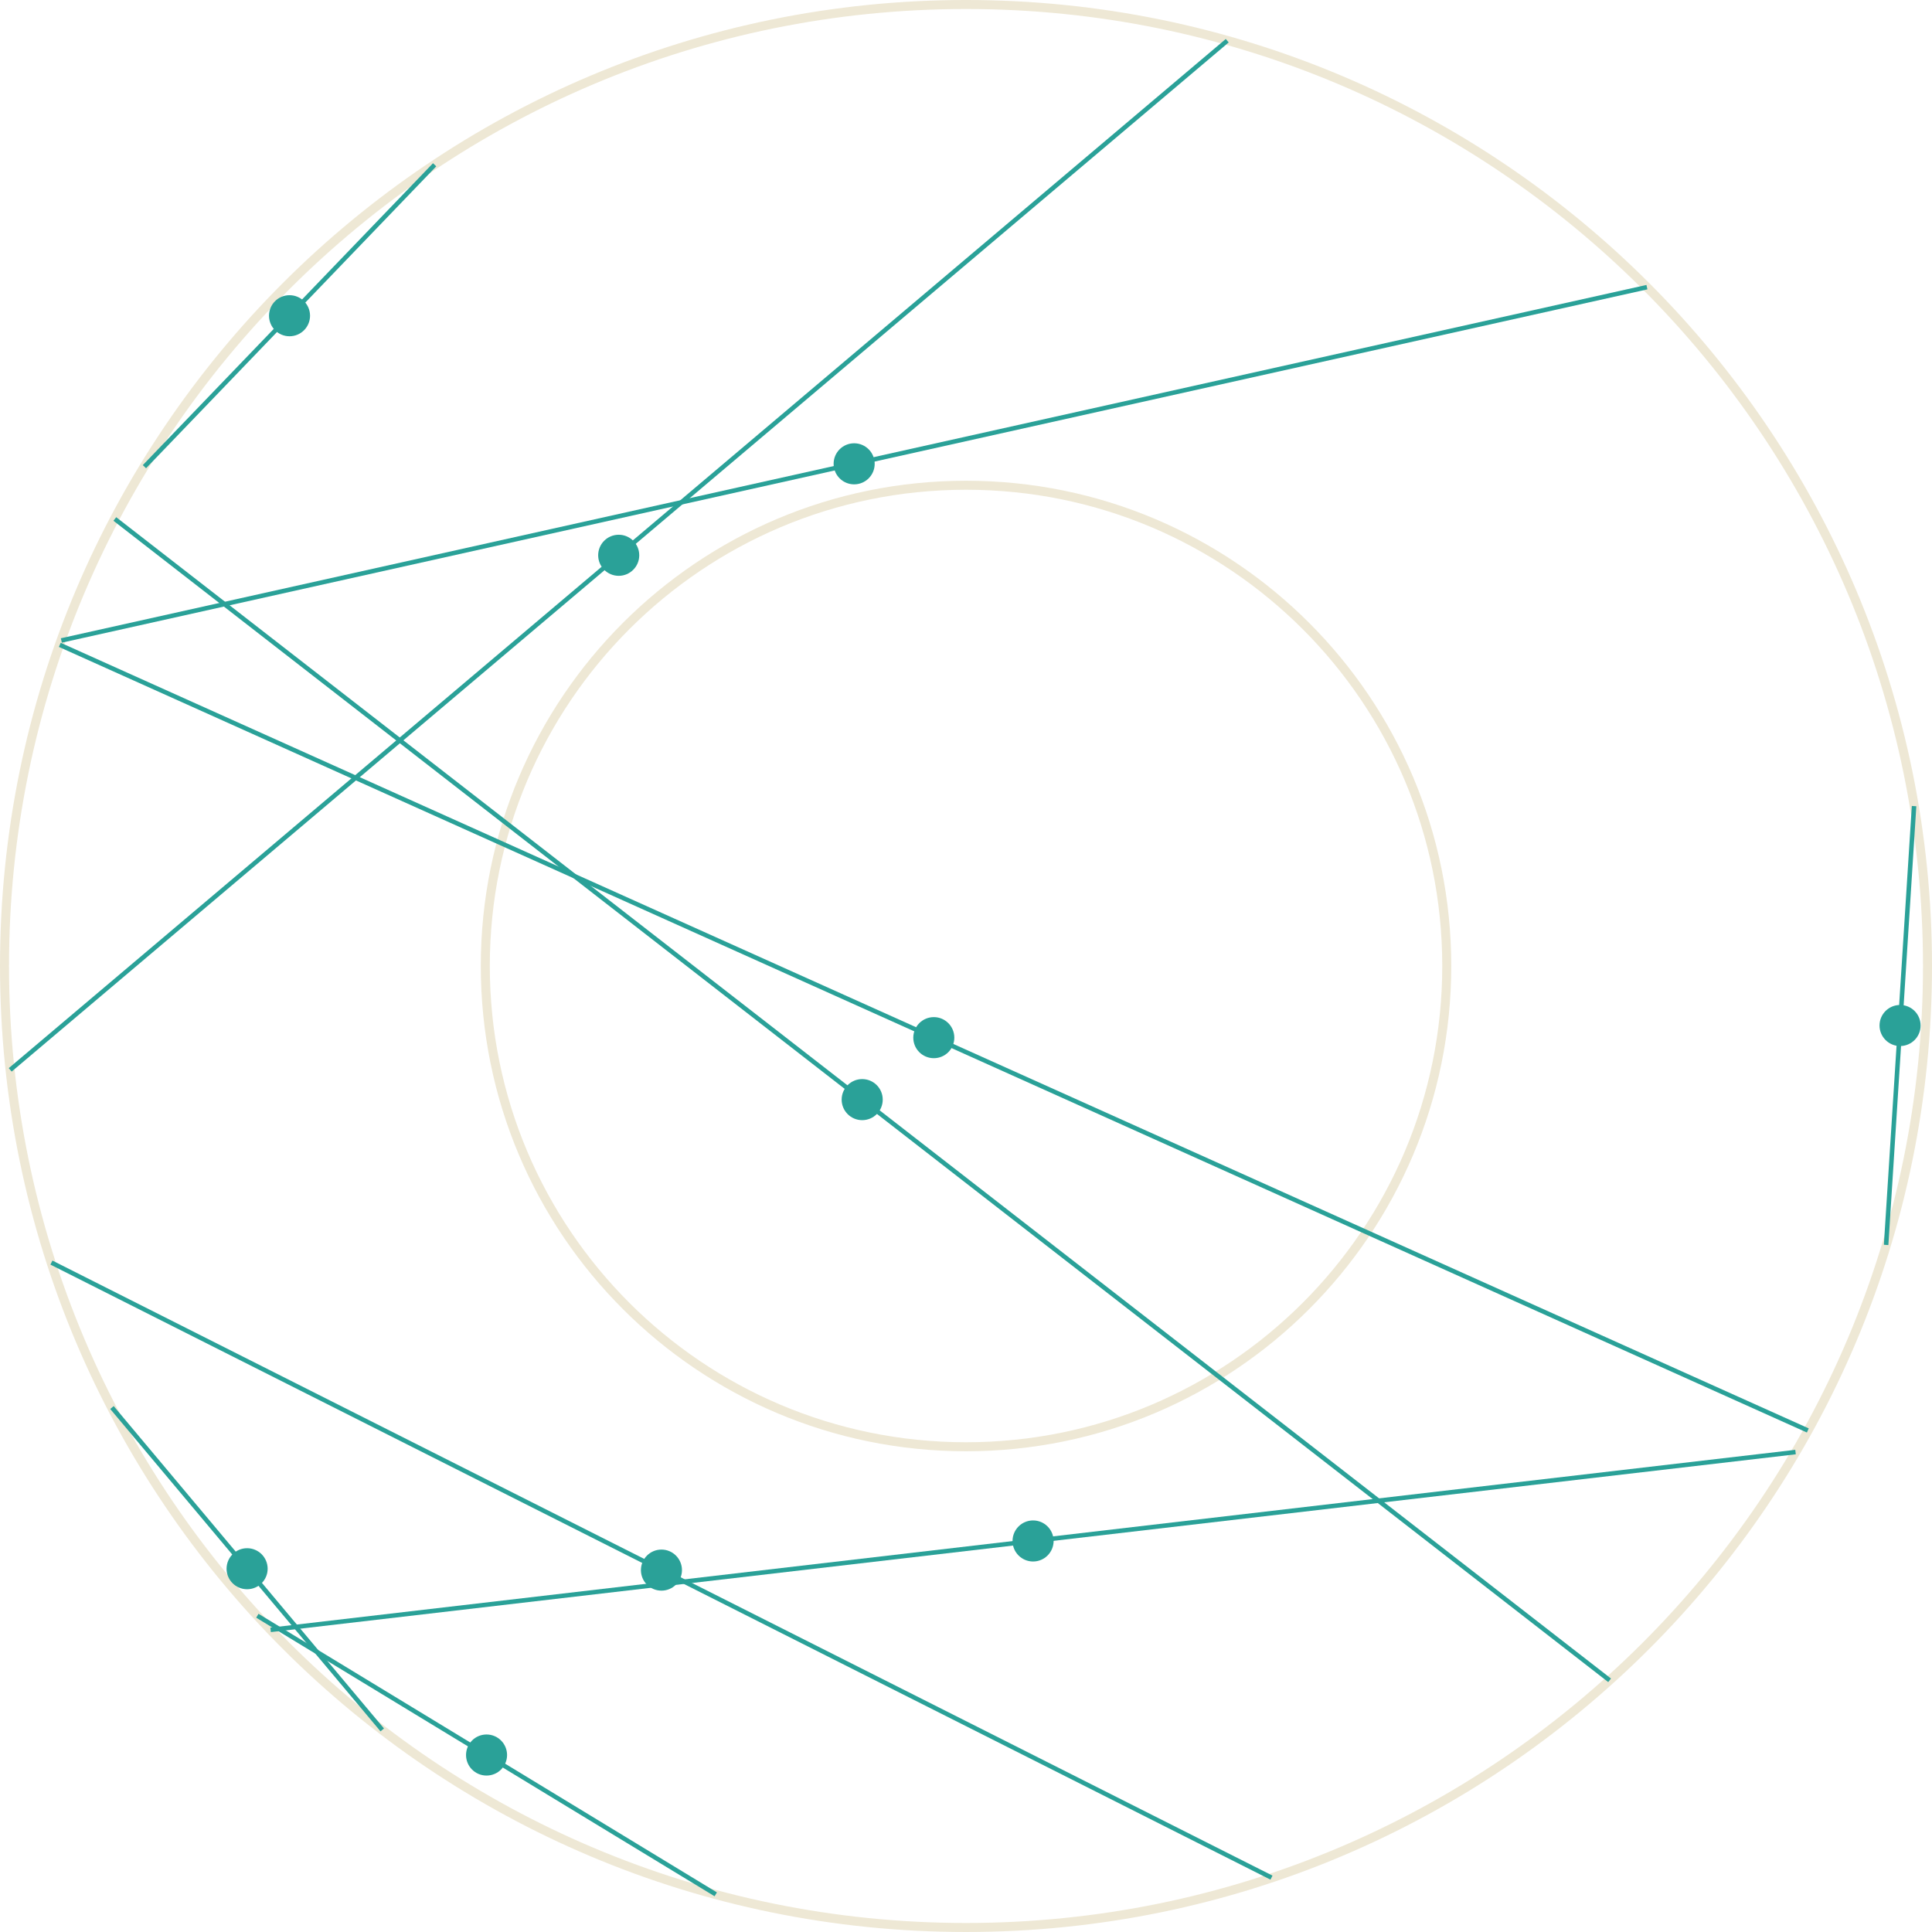
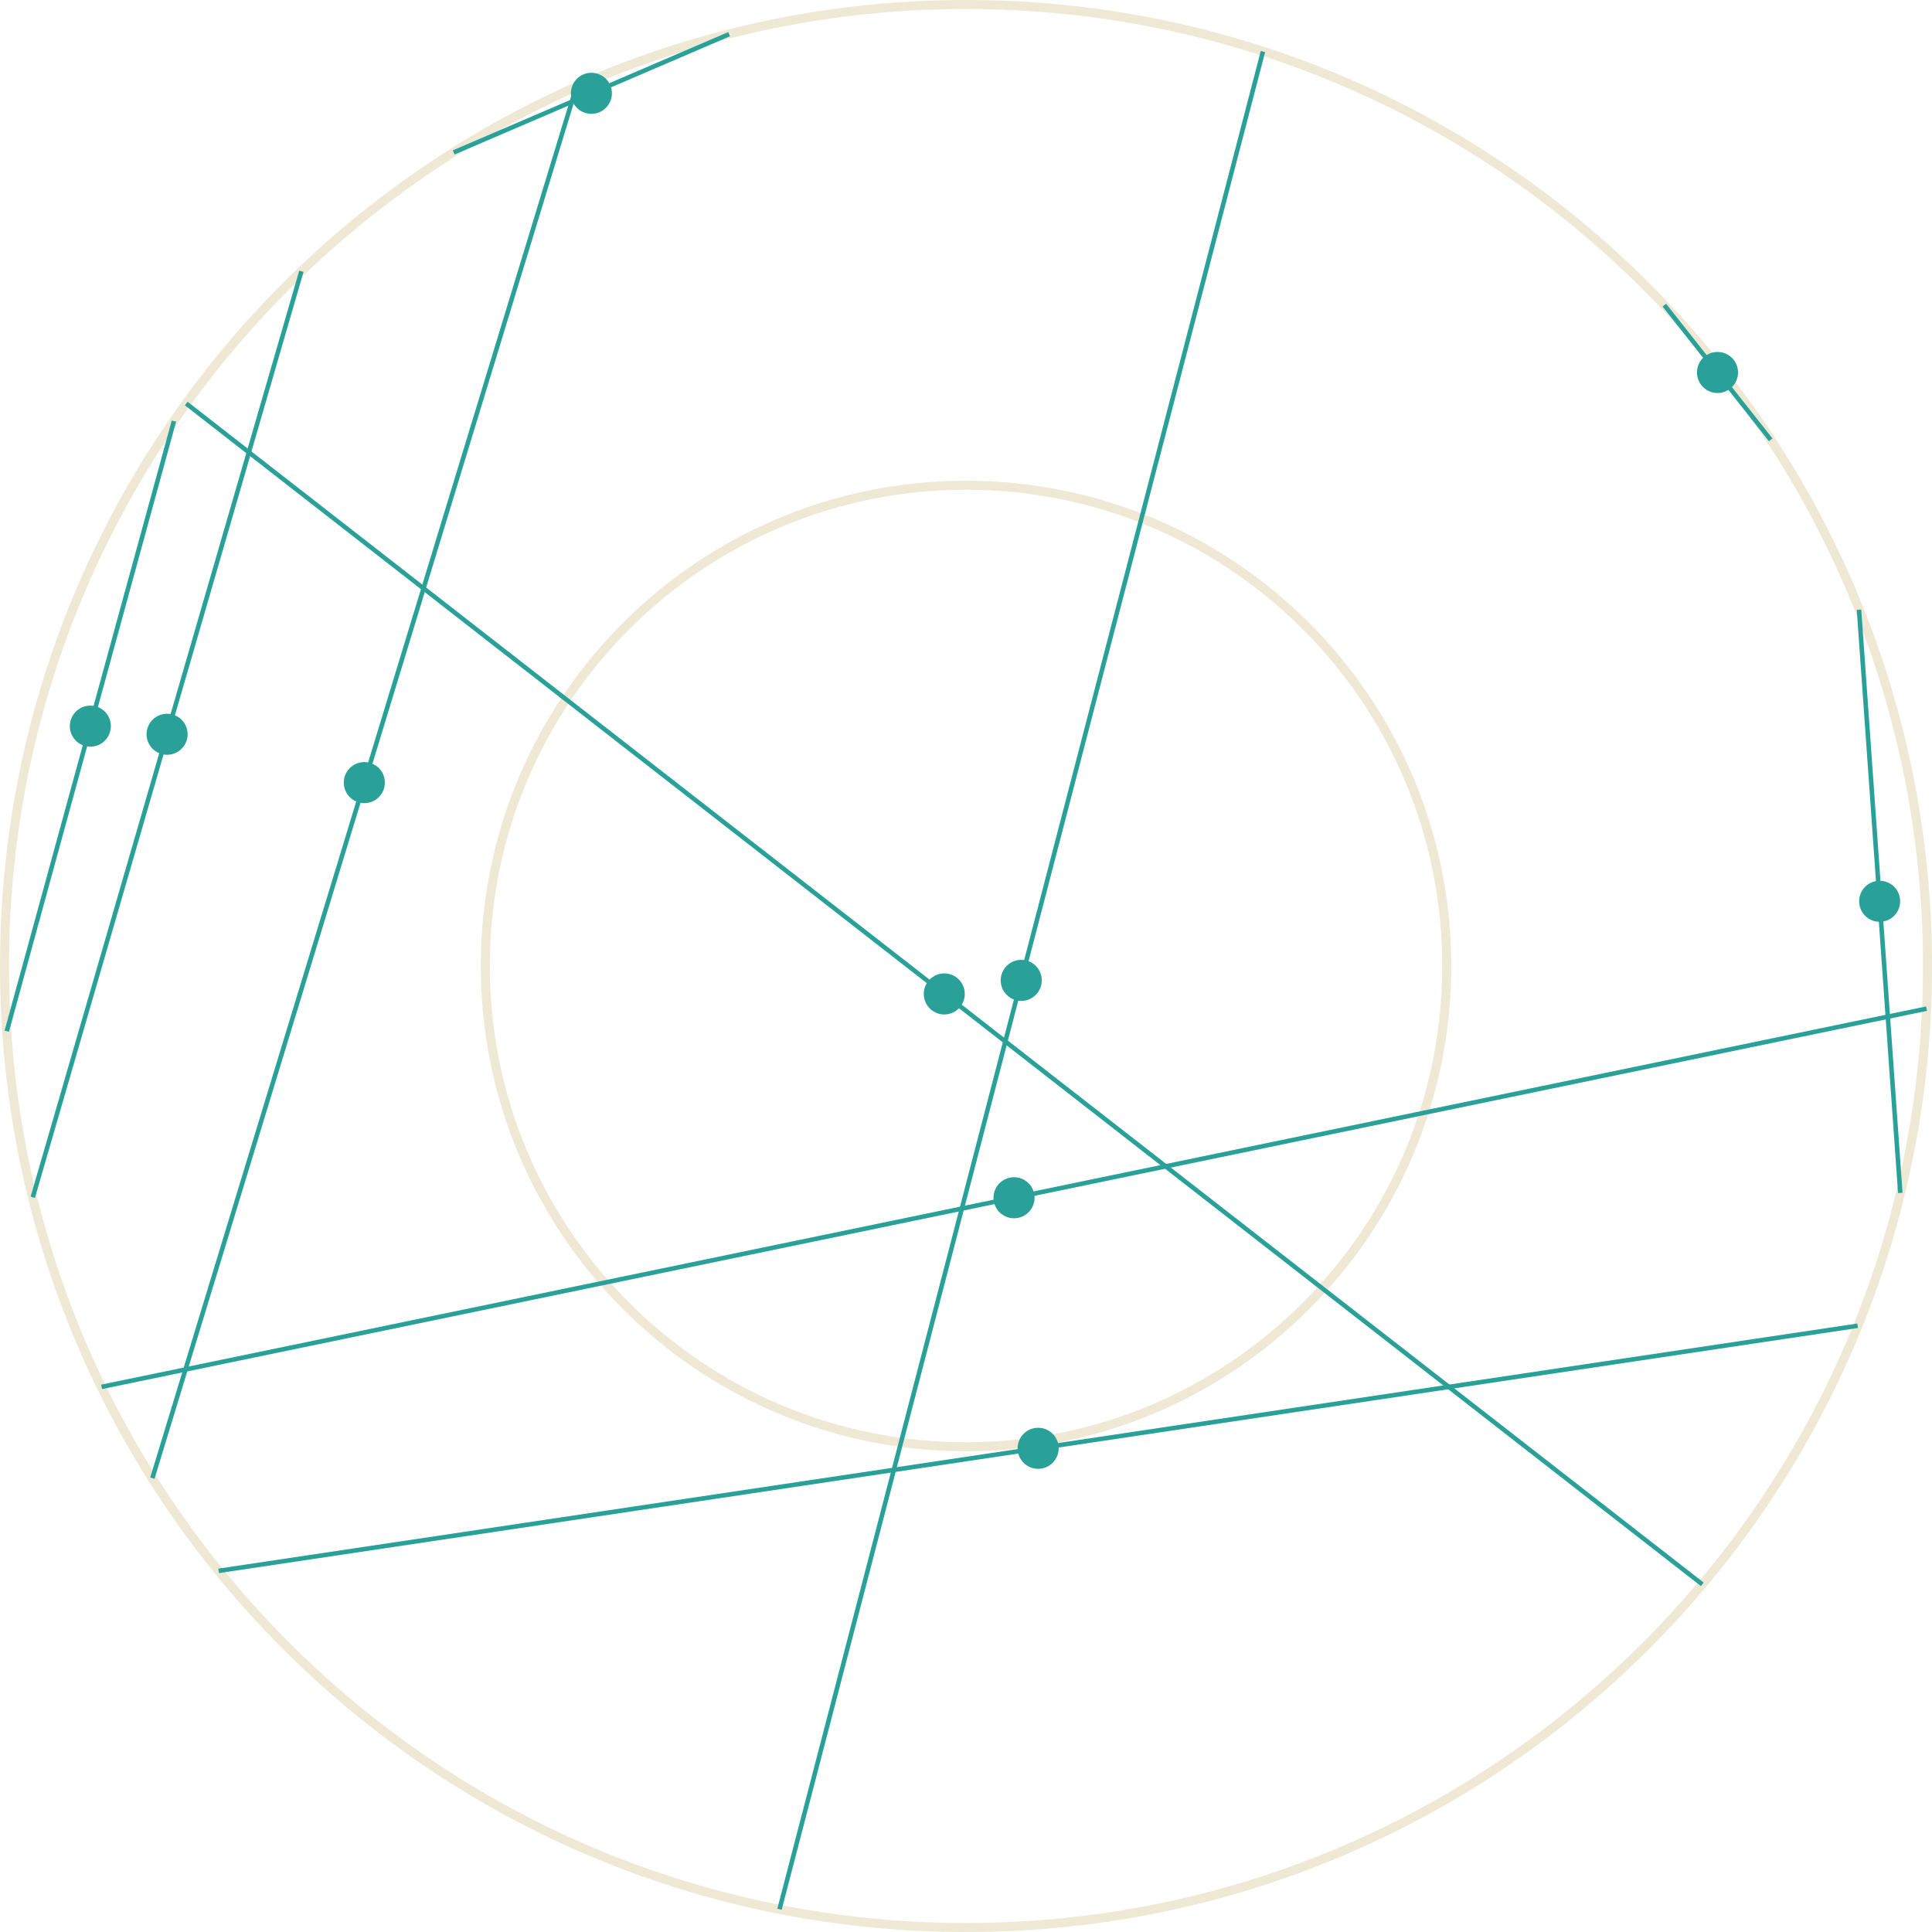
<svg xmlns="http://www.w3.org/2000/svg" version="1.1" width="170.879pt" height="170.879pt" viewBox="148.183 52.801 170.879 170.879">
  <g id="page1">
    <path d="M318.664 138.238C318.664 91.273 280.59 53.199 233.625 53.199C186.656 53.199 148.582 91.273 148.582 138.238C148.582 185.207 186.656 223.281 233.625 223.281C280.59 223.281 318.664 185.207 318.664 138.238Z" stroke="#eee8d5" fill="none" stroke-width=".797" />
    <path d="M276.144 138.238C276.144 114.758 257.109 95.719 233.625 95.719C210.141 95.719 191.106 114.758 191.106 138.238C191.106 161.723 210.141 180.762 233.625 180.762C257.109 180.762 276.144 161.723 276.144 138.238Z" stroke="#eee8d5" fill="none" stroke-width=".797" stroke-miterlimit="10" />
-     <path d="M192.633 208.027C192.633 207.246 192 206.609 191.215 206.609C190.434 206.609 189.801 207.246 189.801 208.027C189.801 208.809 190.434 209.445 191.215 209.445C192 209.445 192.633 208.809 192.633 208.027Z" fill="#2aa198" />
-     <path d="M192.633 208.027C192.633 207.246 192 206.609 191.215 206.609C190.434 206.609 189.801 207.246 189.801 208.027C189.801 208.809 190.434 209.445 191.215 209.445C192 209.445 192.633 208.809 192.633 208.027Z" stroke="#2aa198" fill="none" stroke-width=".797" stroke-miterlimit="10" />
-     <path d="M211.488 220.348L170.945 195.707" stroke="#2aa198" fill="none" stroke-width=".399" stroke-miterlimit="10" />
-     <path d="M232.191 144.578C232.191 143.797 231.559 143.16 230.777 143.16C229.992 143.16 229.359 143.797 229.359 144.578C229.359 145.363 229.992 145.996 230.777 145.996C231.559 145.996 232.191 145.363 232.191 144.578Z" fill="#2aa198" />
-     <path d="M232.191 144.578C232.191 143.797 231.559 143.16 230.777 143.16C229.992 143.16 229.359 143.797 229.359 144.578C229.359 145.363 229.992 145.996 230.777 145.996C231.559 145.996 232.191 145.363 232.191 144.578Z" stroke="#2aa198" fill="none" stroke-width=".797" stroke-miterlimit="10" />
-     <path d="M308.078 179.32L153.473 109.836" stroke="#2aa198" fill="none" stroke-width=".399" stroke-miterlimit="10" />
-     <path d="M225.859 150.059C225.859 149.277 225.227 148.641 224.441 148.641C223.66 148.641 223.023 149.277 223.023 150.059C223.023 150.844 223.66 151.477 224.441 151.477C225.227 151.477 225.859 150.844 225.859 150.059Z" fill="#2aa198" />
-     <path d="M225.859 150.059C225.859 149.277 225.227 148.641 224.441 148.641C223.66 148.641 223.023 149.277 223.023 150.059C223.023 150.844 223.66 151.477 224.441 151.477C225.227 151.477 225.859 150.844 225.859 150.059Z" stroke="#2aa198" fill="none" stroke-width=".797" stroke-miterlimit="10" />
-     <path d="M290.547 201.418L158.34 98.703" stroke="#2aa198" fill="none" stroke-width=".399" stroke-miterlimit="10" />
-     <path d="M175.207 80.727C175.207 79.941 174.574 79.309 173.789 79.309C173.008 79.309 172.375 79.941 172.375 80.727C172.375 81.508 173.008 82.144 173.789 82.144C174.574 82.144 175.207 81.508 175.207 80.727Z" fill="#2aa198" />
-     <path d="M175.207 80.727C175.207 79.941 174.574 79.309 173.789 79.309C173.008 79.309 172.375 79.941 172.375 80.727C172.375 81.508 173.008 82.144 173.789 82.144C174.574 82.144 175.207 81.508 175.207 80.727Z" stroke="#2aa198" fill="none" stroke-width=".797" stroke-miterlimit="10" />
-     <path d="M186.625 67.375L160.957 94.078" stroke="#2aa198" fill="none" stroke-width=".399" stroke-miterlimit="10" />
-     <path d="M225.148 93.824C225.148 93.043 224.512 92.406 223.73 92.406C222.945 92.406 222.312 93.043 222.312 93.824C222.312 94.606 222.945 95.242 223.73 95.242C224.512 95.242 225.148 94.606 225.148 93.824Z" fill="#2aa198" />
-     <path d="M225.148 93.824C225.148 93.043 224.512 92.406 223.73 92.406C222.945 92.406 222.312 93.043 222.312 93.824C222.312 94.606 222.945 95.242 223.73 95.242C224.512 95.242 225.148 94.606 225.148 93.824Z" stroke="#2aa198" fill="none" stroke-width=".797" stroke-miterlimit="10" />
-     <path d="M293.848 78.199L153.609 109.449" stroke="#2aa198" fill="none" stroke-width=".399" stroke-miterlimit="10" />
-     <path d="M317.656 143.504C317.656 142.719 317.023 142.086 316.238 142.086C315.457 142.086 314.82 142.719 314.82 143.504C314.82 144.285 315.457 144.922 316.238 144.922C317.023 144.922 317.656 144.285 317.656 143.504Z" fill="#2aa198" />
-     <path d="M317.656 143.504C317.656 142.719 317.023 142.086 316.238 142.086C315.457 142.086 314.82 142.719 314.82 143.504C314.82 144.285 315.457 144.922 316.238 144.922C317.023 144.922 317.656 144.285 317.656 143.504Z" stroke="#2aa198" fill="none" stroke-width=".797" stroke-miterlimit="10" />
-     <path d="M317.477 124.098L315.004 162.91" stroke="#2aa198" fill="none" stroke-width=".399" stroke-miterlimit="10" />
-     <path d="M240.973 189.094C240.973 188.312 240.336 187.676 239.555 187.676S238.137 188.312 238.137 189.094C238.137 189.875 238.773 190.512 239.555 190.512S240.973 189.875 240.973 189.094Z" fill="#2aa198" />
-     <path d="M240.973 189.094C240.973 188.312 240.336 187.676 239.555 187.676S238.137 188.312 238.137 189.094C238.137 189.875 238.773 190.512 239.555 190.512S240.973 189.875 240.973 189.094Z" stroke="#2aa198" fill="none" stroke-width=".797" stroke-miterlimit="10" />
-     <path d="M306.992 181.231L172.117 196.957" stroke="#2aa198" fill="none" stroke-width=".399" stroke-miterlimit="10" />
-     <path d="M208.102 191.672C208.102 190.891 207.469 190.254 206.688 190.254C205.902 190.254 205.269 190.891 205.269 191.672C205.269 192.457 205.902 193.09 206.688 193.09C207.469 193.09 208.102 192.457 208.102 191.672Z" fill="#2aa198" />
-     <path d="M208.102 191.672C208.102 190.891 207.469 190.254 206.688 190.254C205.902 190.254 205.269 190.891 205.269 191.672C205.269 192.457 205.902 193.09 206.688 193.09C207.469 193.09 208.102 192.457 208.102 191.672Z" stroke="#2aa198" fill="none" stroke-width=".797" stroke-miterlimit="10" />
-     <path d="M152.731 164.473L260.641 218.871" stroke="#2aa198" fill="none" stroke-width=".399" stroke-miterlimit="10" />
-     <path d="M171.457 191.551C171.457 190.766 170.82 190.133 170.039 190.133C169.258 190.133 168.621 190.766 168.621 191.551C168.621 192.332 169.258 192.965 170.039 192.965C170.82 192.965 171.457 192.332 171.457 191.551Z" fill="#2aa198" />
-     <path d="M171.457 191.551C171.457 190.766 170.82 190.133 170.039 190.133C169.258 190.133 168.621 190.766 168.621 191.551C168.621 192.332 169.258 192.965 170.039 192.965C170.82 192.965 171.457 192.332 171.457 191.551Z" stroke="#2aa198" fill="none" stroke-width=".797" stroke-miterlimit="10" />
-     <path d="M158.086 177.293L181.992 205.805" stroke="#2aa198" fill="none" stroke-width=".399" stroke-miterlimit="10" />
-     <path d="M204.324 101.914C204.324 101.129 203.688 100.496 202.906 100.496C202.121 100.496 201.488 101.129 201.488 101.914C201.488 102.695 202.121 103.332 202.906 103.332C203.688 103.332 204.324 102.695 204.324 101.914Z" fill="#2aa198" />
-     <path d="M204.324 101.914C204.324 101.129 203.688 100.496 202.906 100.496C202.121 100.496 201.488 101.129 201.488 101.914C201.488 102.695 202.121 103.332 202.906 103.332C203.688 103.332 204.324 102.695 204.324 101.914Z" stroke="#2aa198" fill="none" stroke-width=".797" stroke-miterlimit="10" />
-     <path d="M149.086 147.426L256.727 56.402" stroke="#2aa198" fill="none" stroke-width=".399" stroke-miterlimit="10" />
+     <path d="M239.289 158.738C239.289 157.957 238.656 157.32 237.871 157.32C237.09 157.32 236.453 157.957 236.453 158.738C236.453 159.519 237.09 160.156 237.871 160.156C238.656 160.156 239.289 159.519 239.289 158.738Z" fill="#2aa198" />
+     <path d="M239.289 158.738C239.289 157.957 238.656 157.32 237.871 157.32C237.09 157.32 236.453 157.957 236.453 158.738C236.453 159.519 237.09 160.156 237.871 160.156C238.656 160.156 239.289 159.519 239.289 158.738Z" stroke="#2aa198" fill="none" stroke-width=".797" stroke-miterlimit="10" />
+     <path d="M318.578 142.012L157.168 175.465" stroke="#2aa198" fill="none" stroke-width=".399" stroke-miterlimit="10" />
+     <path d="M233.117 140.711C233.117 139.93 232.484 139.293 231.699 139.293C230.918 139.293 230.285 139.93 230.285 140.711S230.918 142.129 231.699 142.129C232.484 142.129 233.117 141.492 233.117 140.711Z" fill="#2aa198" />
+     <path d="M233.117 140.711C233.117 139.93 232.484 139.293 231.699 139.293C230.918 139.293 230.285 139.93 230.285 140.711S230.918 142.129 231.699 142.129C232.484 142.129 233.117 141.492 233.117 140.711Z" stroke="#2aa198" fill="none" stroke-width=".797" stroke-miterlimit="10" />
+     <path d="M298.746 192.93L164.656 88.492" stroke="#2aa198" fill="none" stroke-width=".399" stroke-miterlimit="10" />
+     <path d="M181.824 122.019C181.824 121.238 181.191 120.602 180.406 120.602C179.625 120.602 178.988 121.238 178.988 122.019C178.988 122.805 179.625 123.438 180.406 123.438C181.191 123.438 181.824 122.805 181.824 122.019Z" fill="#2aa198" />
+     <path d="M181.824 122.019C181.824 121.238 181.191 120.602 180.406 120.602C179.625 120.602 178.988 121.238 178.988 122.019C178.988 122.805 179.625 123.438 180.406 123.438C181.191 123.438 181.824 122.805 181.824 122.019Z" stroke="#2aa198" fill="none" stroke-width=".797" stroke-miterlimit="10" />
+     <path d="M199.156 60.5L161.66 183.539" stroke="#2aa198" fill="none" stroke-width=".399" stroke-miterlimit="10" />
+     <path d="M157.59 117.027C157.59 116.242 156.957 115.609 156.172 115.609C155.391 115.609 154.758 116.242 154.758 117.027C154.758 117.809 155.391 118.445 156.172 118.445C156.957 118.445 157.59 117.809 157.59 117.027Z" fill="#2aa198" />
+     <path d="M157.59 117.027C157.59 116.242 156.957 115.609 156.172 115.609C155.391 115.609 154.758 116.242 154.758 117.027C154.758 117.809 155.391 118.445 156.172 118.445C156.957 118.445 157.59 117.809 157.59 117.027Z" stroke="#2aa198" fill="none" stroke-width=".797" stroke-miterlimit="10" />
+     <path d="M148.781 144.008L163.566 90.047" stroke="#2aa198" fill="none" stroke-width=".399" stroke-miterlimit="10" />
+     <path d="M164.379 117.746C164.379 116.961 163.742 116.328 162.961 116.328C162.18 116.328 161.543 116.961 161.543 117.746C161.543 118.527 162.18 119.16 162.961 119.16C163.742 119.16 164.379 118.527 164.379 117.746Z" fill="#2aa198" />
+     <path d="M164.379 117.746C164.379 116.961 163.742 116.328 162.961 116.328C162.18 116.328 161.543 116.961 161.543 117.746C161.543 118.527 162.18 119.16 162.961 119.16C163.742 119.16 164.379 118.527 164.379 117.746Z" stroke="#2aa198" fill="none" stroke-width=".797" stroke-miterlimit="10" />
+     <path d="M174.84 76.793L151.082 158.695" stroke="#2aa198" fill="none" stroke-width=".399" stroke-miterlimit="10" />
+     <path d="M315.848 132.516C315.848 131.734 315.215 131.102 314.434 131.102C313.648 131.102 313.016 131.734 313.016 132.516C313.016 133.301 313.648 133.934 314.434 133.934C315.215 133.934 315.848 133.301 315.848 132.516Z" fill="#2aa198" />
+     <path d="M315.848 132.516C315.848 131.734 315.215 131.102 314.434 131.102C313.648 131.102 313.016 131.734 313.016 132.516C313.016 133.301 313.648 133.934 314.434 133.934C315.215 133.934 315.848 133.301 315.848 132.516Z" stroke="#2aa198" fill="none" stroke-width=".797" stroke-miterlimit="10" />
+     <path d="M312.606 106.727L316.258 158.309" stroke="#2aa198" fill="none" stroke-width=".399" stroke-miterlimit="10" />
+     <path d="M201.906 61.055C201.906 60.27 201.273 59.637 200.492 59.637C199.707 59.637 199.074 60.27 199.074 61.055C199.074 61.836 199.707 62.473 200.492 62.473C201.273 62.473 201.906 61.836 201.906 61.055Z" fill="#2aa198" />
+     <path d="M201.906 61.055C201.906 60.27 201.273 59.637 200.492 59.637C199.707 59.637 199.074 60.27 199.074 61.055C199.074 61.836 199.707 62.473 200.492 62.473C201.273 62.473 201.906 61.836 201.906 61.055Z" stroke="#2aa198" fill="none" stroke-width=".797" stroke-miterlimit="10" />
+     <path d="M212.672 55.824L188.309 66.285" stroke="#2aa198" fill="none" stroke-width=".399" stroke-miterlimit="10" />
+     <path d="M241.422 180.898C241.422 180.113 240.785 179.481 240.004 179.481C239.219 179.481 238.586 180.113 238.586 180.898C238.586 181.68 239.219 182.316 240.004 182.316C240.785 182.316 241.422 181.68 241.422 180.898Z" fill="#2aa198" />
+     <path d="M241.422 180.898C241.422 180.113 240.785 179.481 240.004 179.481C239.219 179.481 238.586 180.113 238.586 180.898C238.586 181.68 239.219 182.316 240.004 182.316C240.785 182.316 241.422 181.68 241.422 180.898Z" stroke="#2aa198" fill="none" stroke-width=".797" stroke-miterlimit="10" />
+     <path d="M312.484 170.059L167.523 191.738" stroke="#2aa198" fill="none" stroke-width=".399" stroke-miterlimit="10" />
+     <path d="M301.508 85.746C301.508 84.961 300.875 84.328 300.09 84.328C299.309 84.328 298.672 84.961 298.672 85.746C298.672 86.527 299.309 87.164 300.09 87.164C300.875 87.164 301.508 86.527 301.508 85.746Z" fill="#2aa198" />
+     <path d="M301.508 85.746C301.508 84.961 300.875 84.328 300.09 84.328C299.309 84.328 298.672 84.961 298.672 85.746C298.672 86.527 299.309 87.164 300.09 87.164C300.875 87.164 301.508 86.527 301.508 85.746Z" stroke="#2aa198" fill="none" stroke-width=".797" stroke-miterlimit="10" />
+     <path d="M295.387 79.789L304.797 91.703" stroke="#2aa198" fill="none" stroke-width=".399" stroke-miterlimit="10" />
+     <path d="M239.926 139.512C239.926 138.727 239.293 138.094 238.508 138.094C237.727 138.094 237.09 138.727 237.09 139.512C237.09 140.293 237.727 140.93 238.508 140.93C239.293 140.93 239.926 140.293 239.926 139.512Z" fill="#2aa198" />
+     <path d="M239.926 139.512C239.926 138.727 239.293 138.094 238.508 138.094C237.727 138.094 237.09 138.727 237.09 139.512C237.09 140.293 237.727 140.93 238.508 140.93C239.293 140.93 239.926 140.293 239.926 139.512Z" stroke="#2aa198" fill="none" stroke-width=".797" stroke-miterlimit="10" />
+     <path d="M217.129 221.664L259.887 57.359" stroke="#2aa198" fill="none" stroke-width=".399" stroke-miterlimit="10" />
  </g>
</svg>
